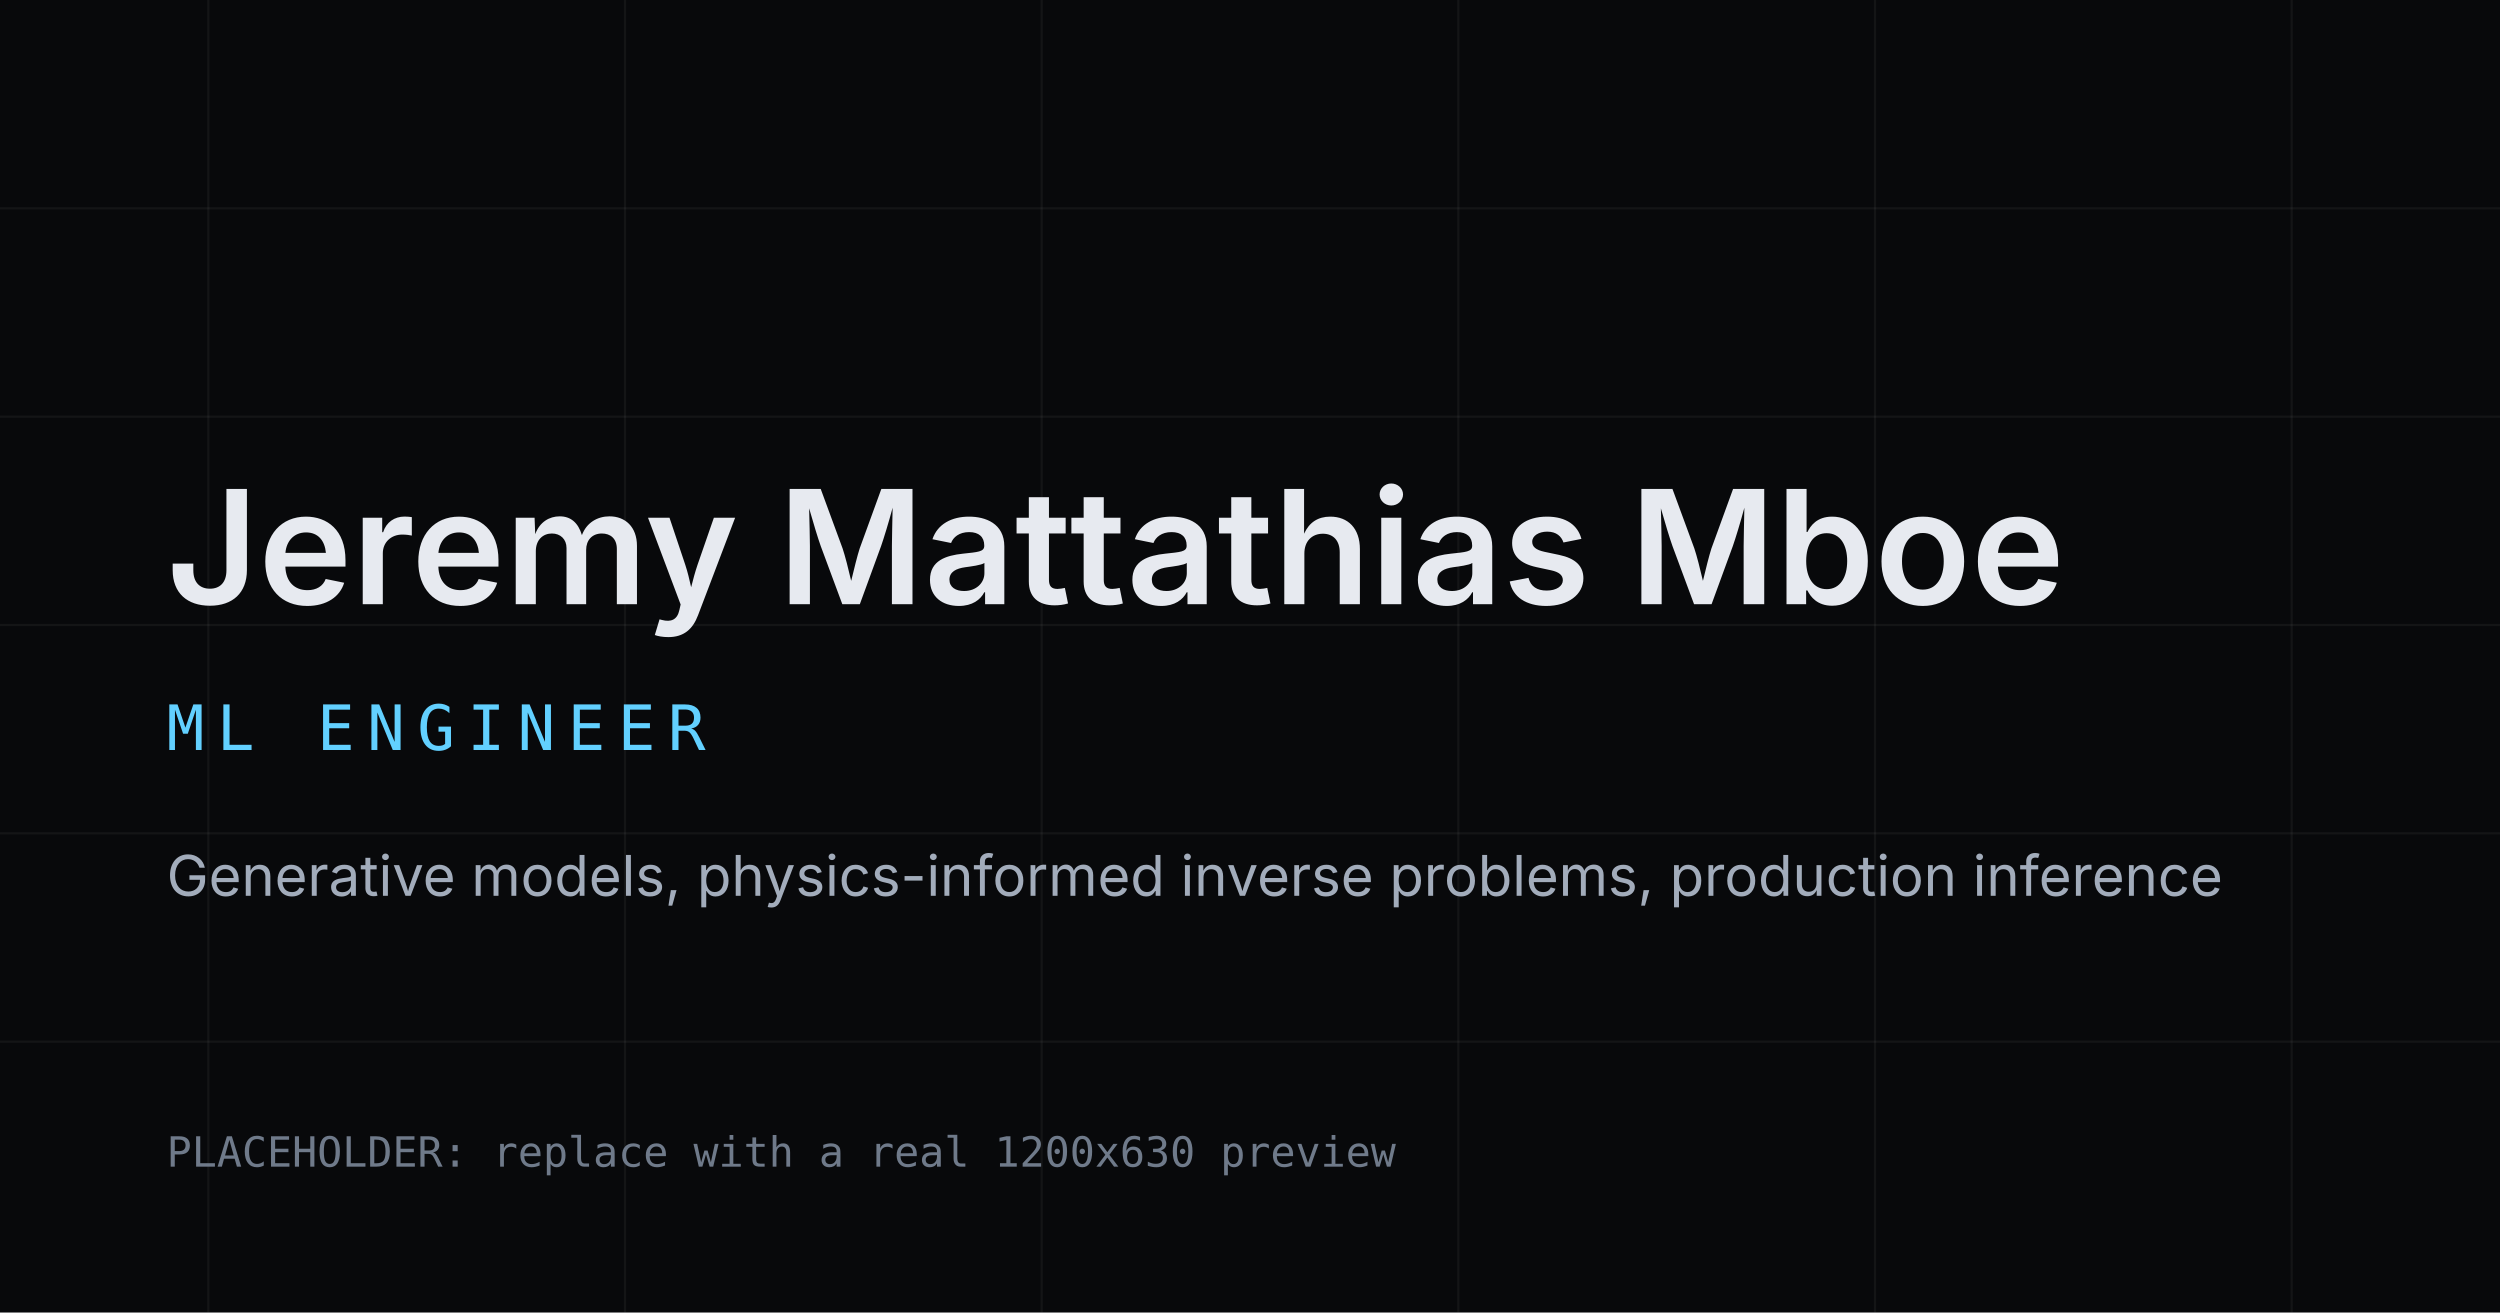
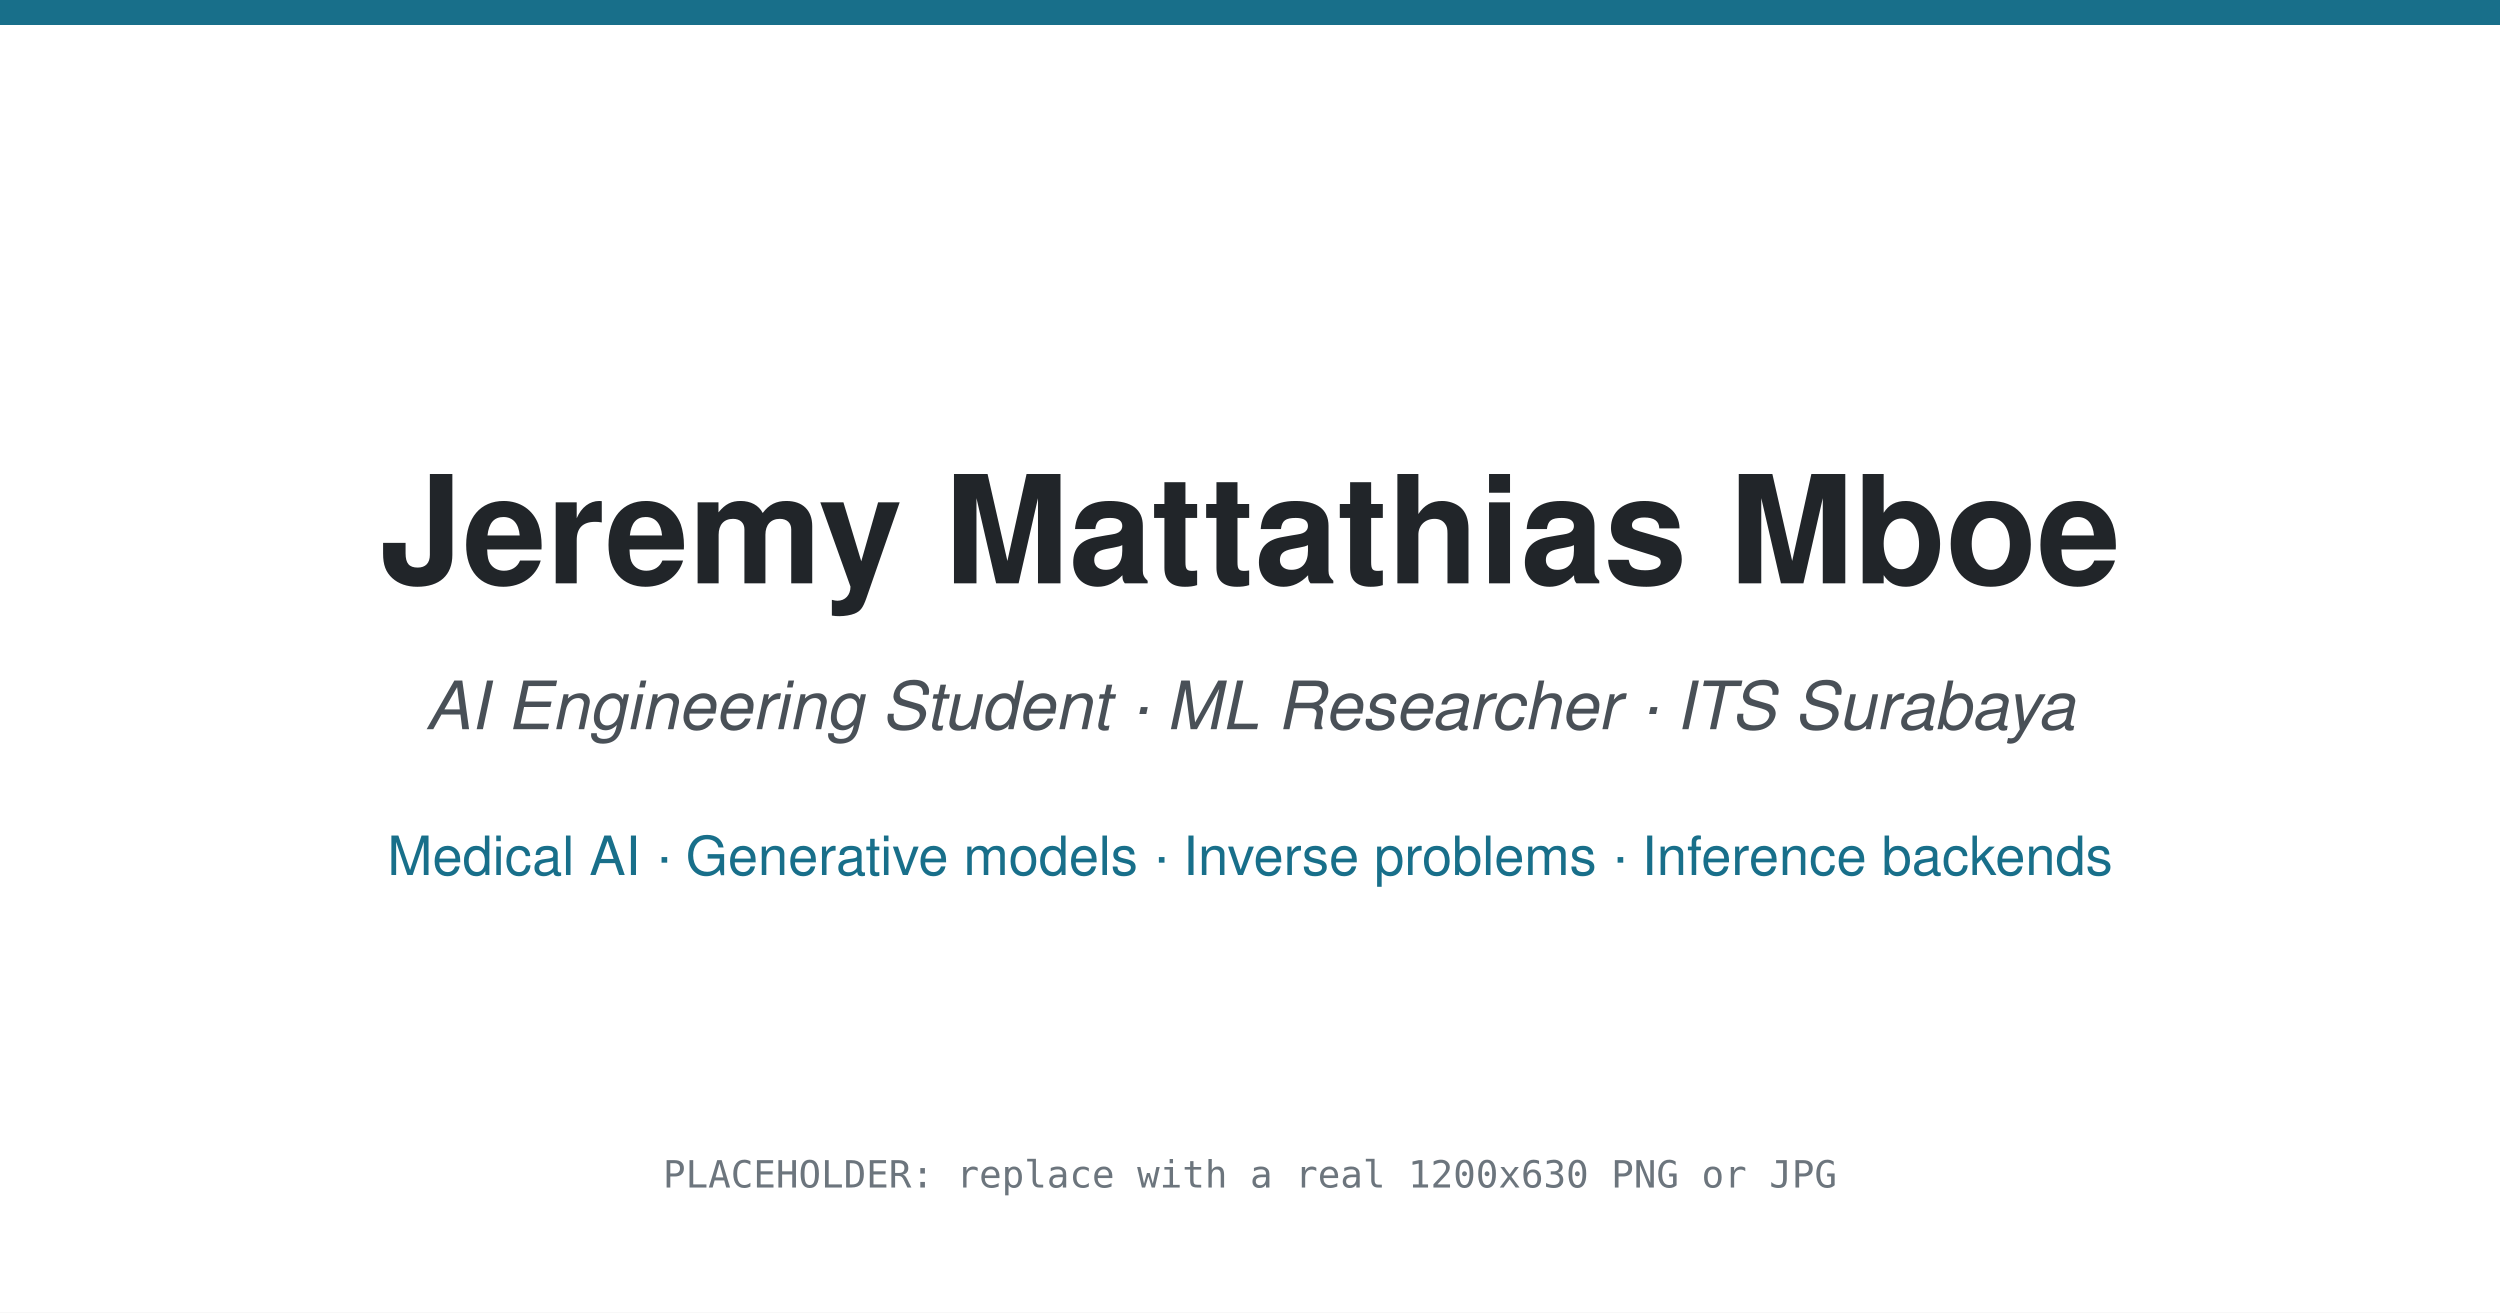
<svg xmlns="http://www.w3.org/2000/svg" viewBox="0 0 1200 630" width="1200" height="630">
-   <rect width="1200" height="630" fill="#08090b" />
-   <g stroke="rgba(255,255,255,0.05)">
-     <path d="M0 100h1200M0 200h1200M0 300h1200M0 400h1200M0 500h1200" />
-     <path d="M100 0v630M300 0v630M500 0v630M700 0v630M900 0v630M1100 0v630" />
-   </g>
-   <text x="80" y="290" fill="#e7eaf0" font-family="Inter, sans-serif" font-size="76" font-weight="600">Jeremy Mattathias Mboe</text>
-   <text x="80" y="360" fill="#62d0ff" font-family="monospace" font-size="30" letter-spacing="6">ML ENGINEER</text>
-   <text x="80" y="430" fill="#a2acbb" font-family="Inter, sans-serif" font-size="27">Generative models, physics-informed inverse problems, production inference</text>
-   <text x="80" y="560" fill="#6f7a8a" font-family="monospace" font-size="20">PLACEHOLDER: replace with a real 1200x630 preview</text>
+   <rect width="1200" height="630" fill="#ffffff" />
+   <rect x="0" y="0" width="1200" height="12" fill="#186f8a" />
+   <text x="600" y="280" fill="#212529" font-family="Montserrat, Helvetica, Arial, sans-serif" font-size="72" font-weight="700" text-anchor="middle">Jeremy Mattathias Mboe</text>
+   <text x="600" y="350" fill="#495057" font-family="Helvetica, Arial, sans-serif" font-size="32" font-style="italic" text-anchor="middle">AI Engineering Student · ML Researcher · ITS Surabaya</text>
+   <text x="600" y="420" fill="#186f8a" font-family="Helvetica, Arial, sans-serif" font-size="26" text-anchor="middle">Medical AI · Generative models · Inverse problems · Inference backends</text>
+   <text x="600" y="570" fill="#6c757d" font-family="monospace" font-size="18" text-anchor="middle">PLACEHOLDER: replace with a real 1200x630 PNG or JPG</text>
</svg>
